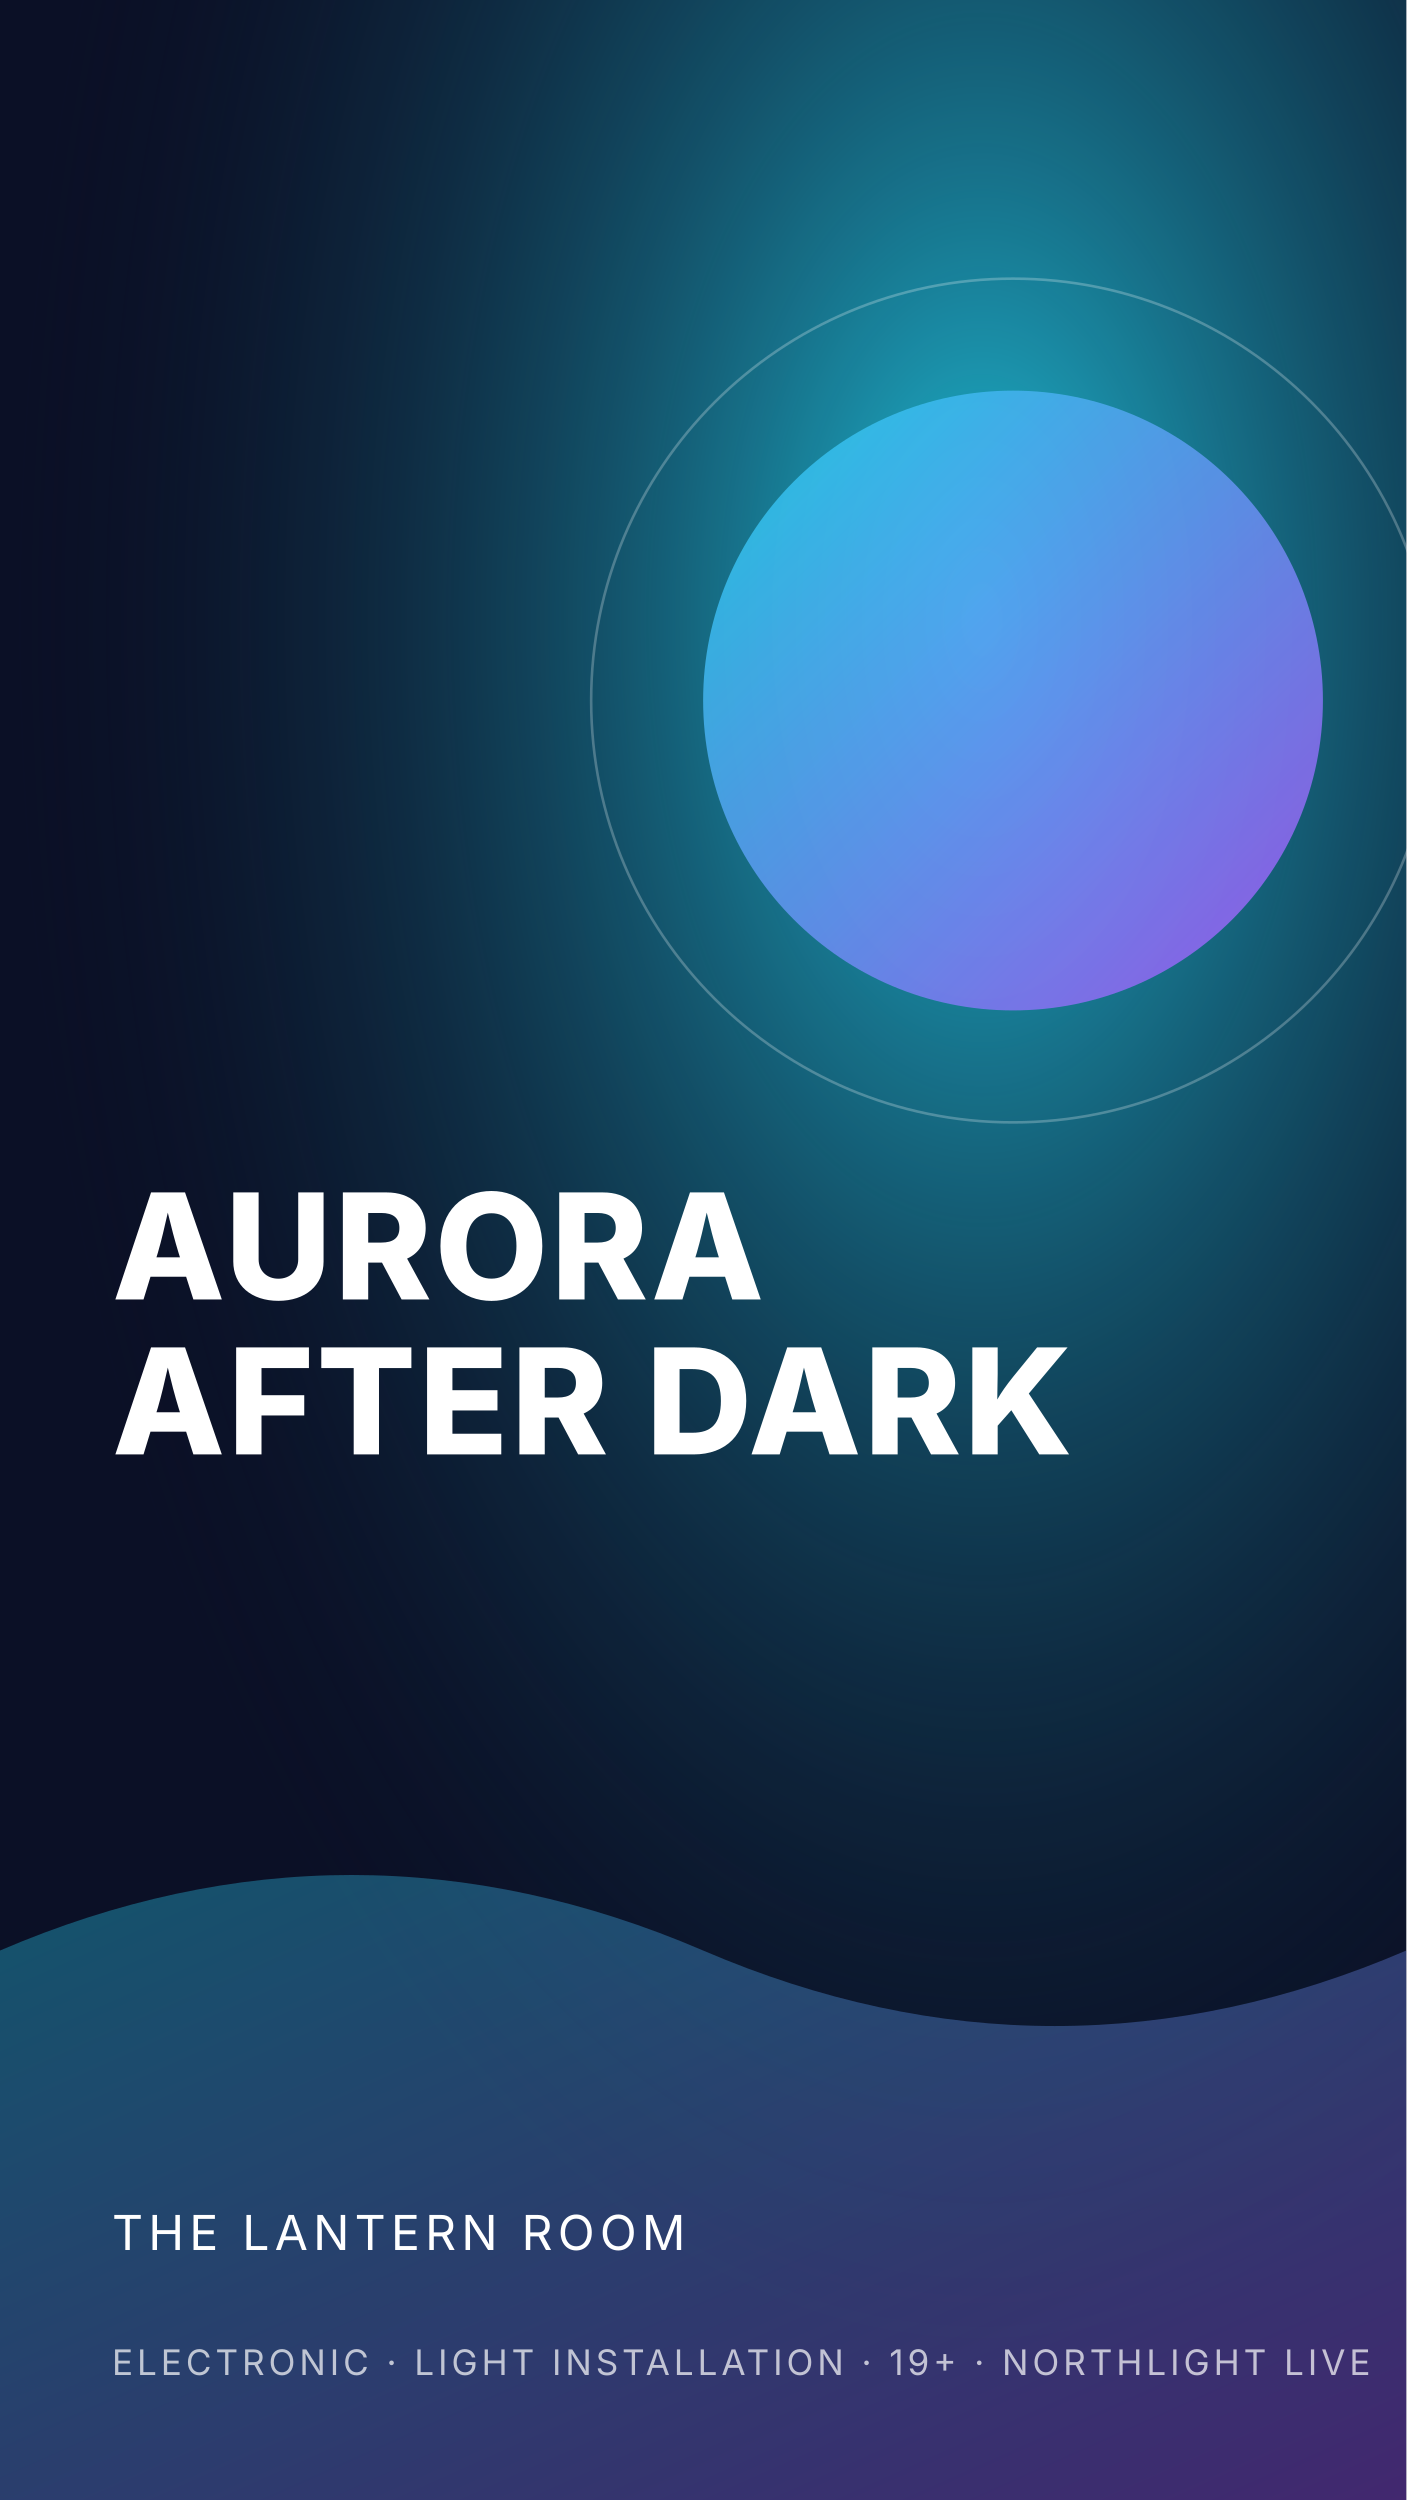
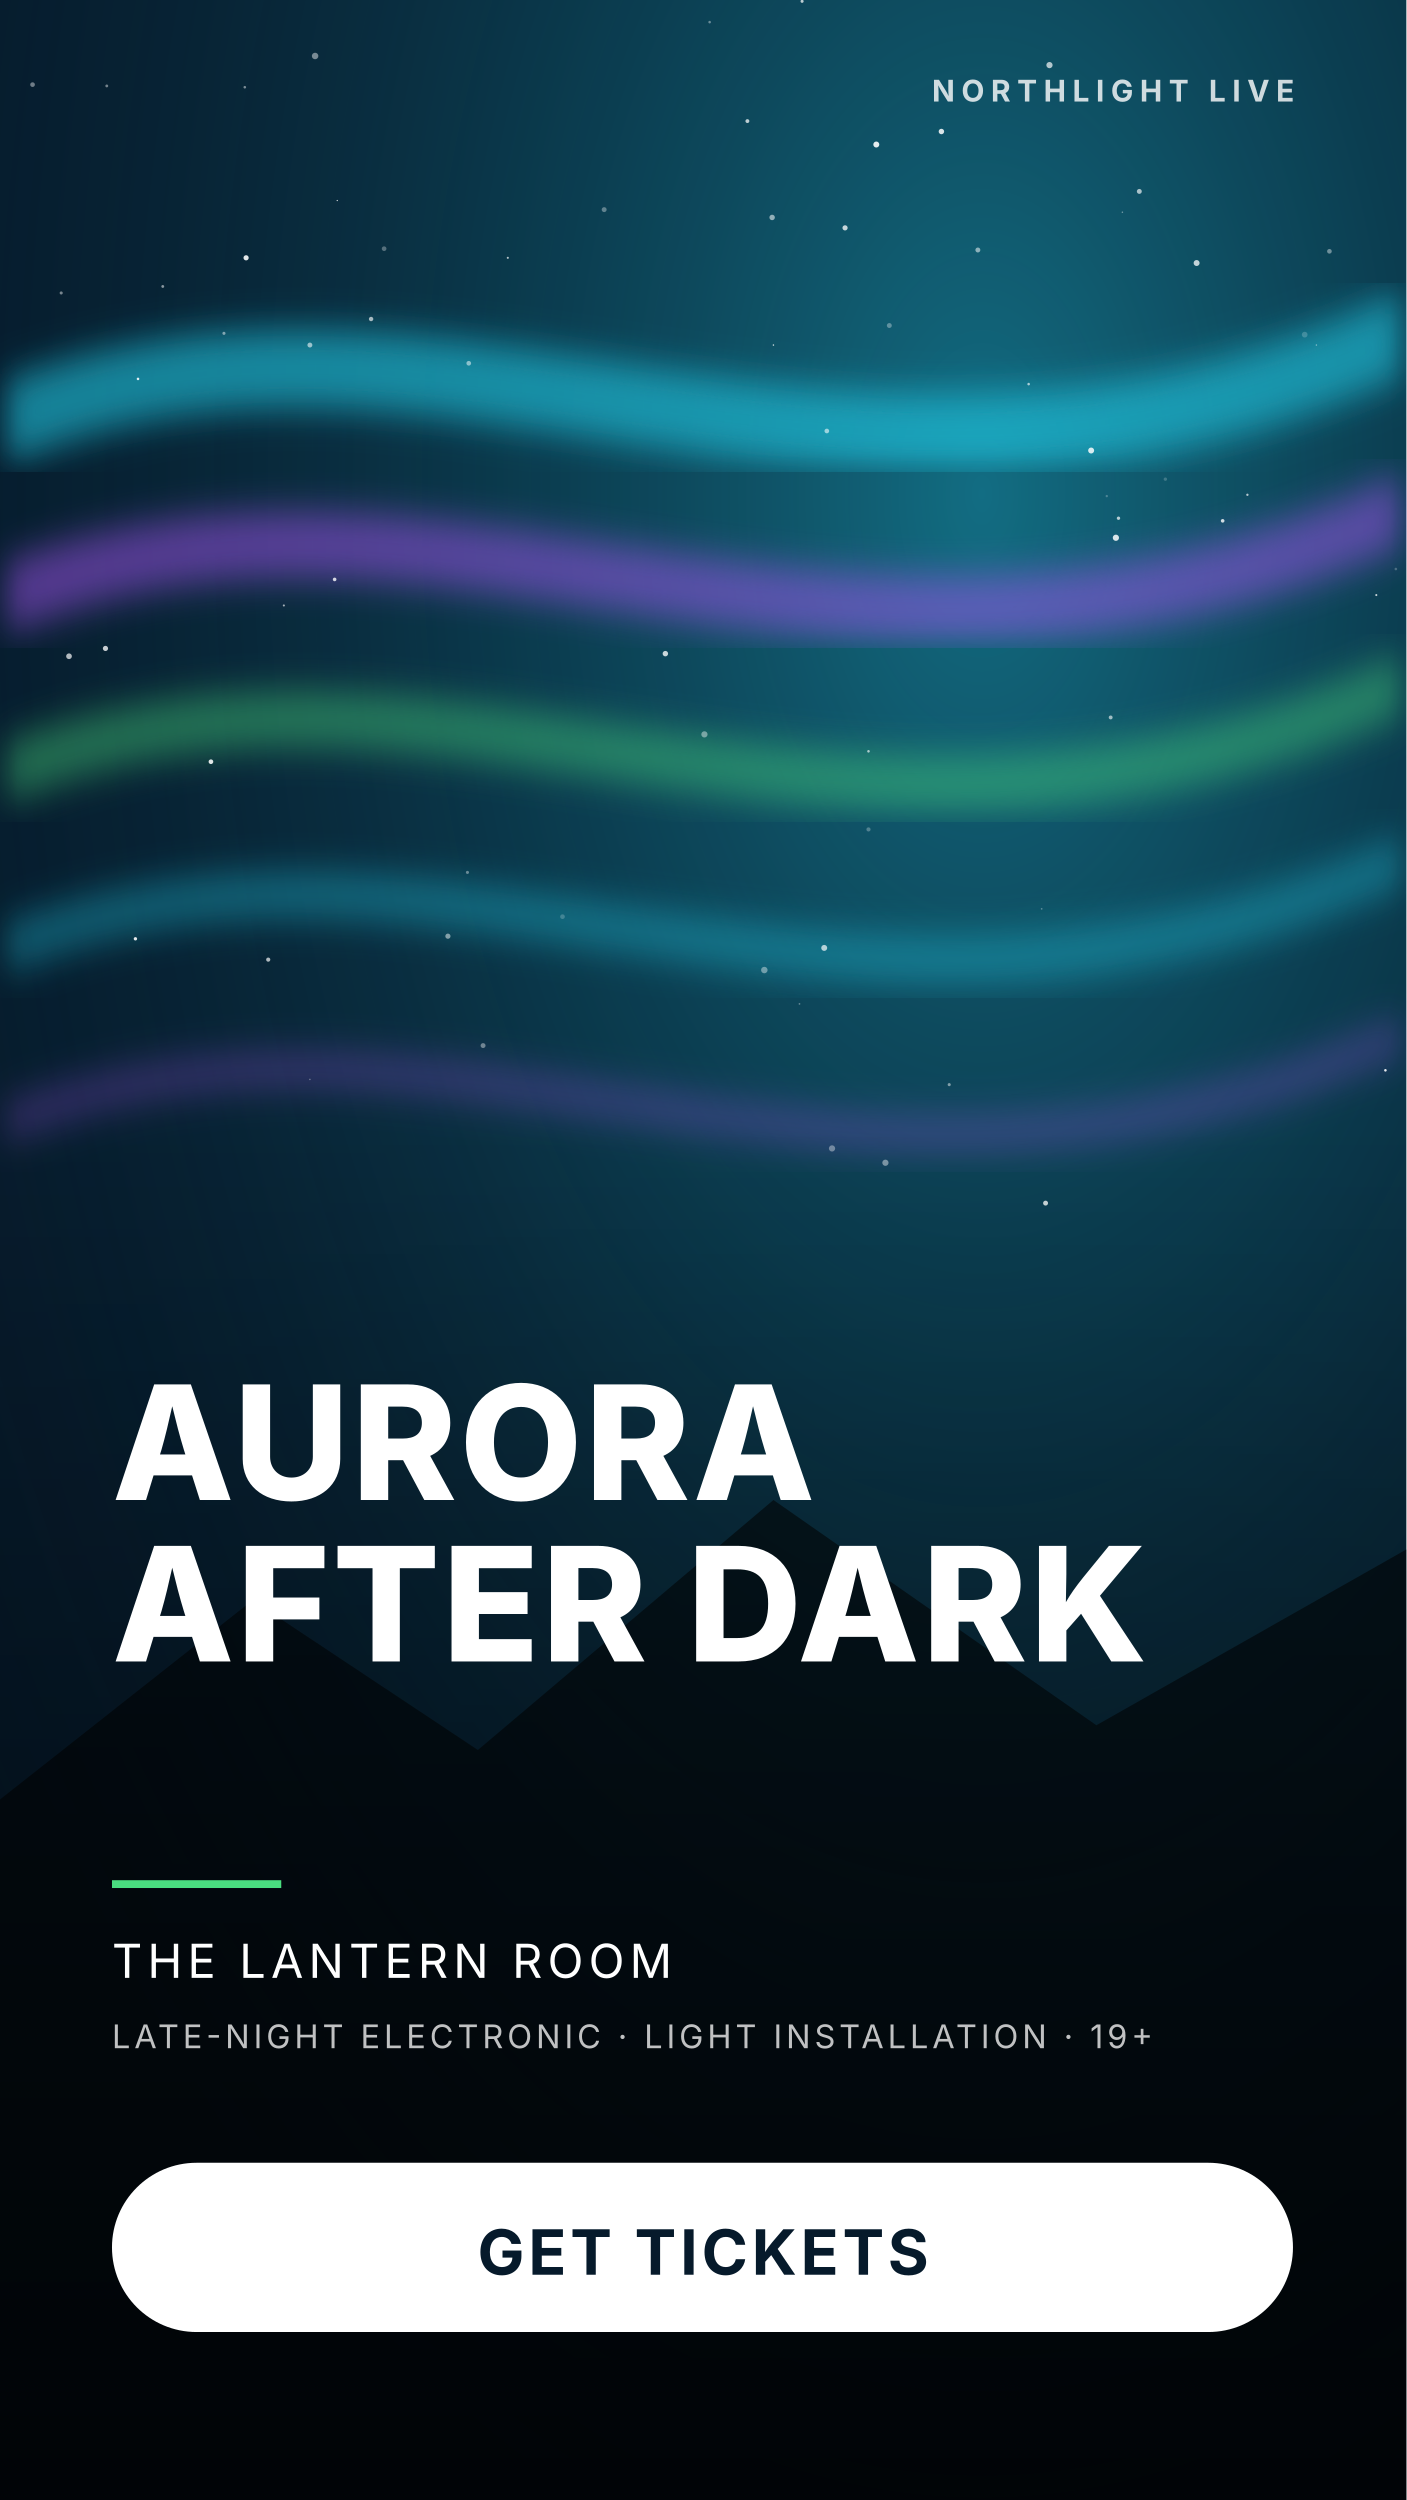
- <svg xmlns="http://www.w3.org/2000/svg" width="1080" height="1920" viewBox="0 0 1080 1920">
+ <svg xmlns="http://www.w3.org/2000/svg" width="1080" height="1920" viewBox="0 0 1080 1920" font-family="Inter, Helvetica, Arial, sans-serif">
  <defs>
    <linearGradient id="g" x1="0" y1="0" x2="1" y2="1">
      <stop offset="0" stop-color="#22d3ee" />
      <stop offset="1" stop-color="#a855f7" />
    </linearGradient>
-     <radialGradient id="r" cx=".7" cy=".25" r=".7">
-       <stop offset="0" stop-color="#22d3ee" stop-opacity=".9" />
-       <stop offset="1" stop-color="#0b1026" stop-opacity="0" />
+     <radialGradient id="r" cx=".7" cy=".2" r=".9">
+       <stop offset="0" stop-color="#22d3ee" stop-opacity=".45" />
+       <stop offset="1" stop-color="#061a2b" stop-opacity="0" />
    </radialGradient>
+     <linearGradient id="bgfill" x1="0" y1="0" x2="0" y2="1">
+       <stop offset="0" stop-color="#061a2b" />
+       <stop offset="1" stop-color="#061a2b" />
+     </linearGradient>
+     <linearGradient id="shade" x1="0" y1="0" x2="0" y2="1">
+       <stop offset=".45" stop-color="#000" stop-opacity="0" />
+       <stop offset="1" stop-color="#000" stop-opacity=".65" />
+     </linearGradient>
+     <filter id="b">
+       <feGaussianBlur stdDeviation="14" />
+     </filter>
  </defs>
-   <rect width="1080" height="1920" fill="#0b1026" />
+   <rect width="1080" height="1920" fill="#061a2b" />
  <rect width="1080" height="1920" fill="url(#r)" />
-   <circle cx="778" cy="538" r="238" fill="url(#g)" opacity=".85" />
-   <circle cx="778" cy="538" r="324" fill="none" stroke="#fff" stroke-opacity=".25" stroke-width="2" />
-   <path d="M0 1498 Q 270 1382 540 1498 T 1080 1498 V 1920 H 0 Z" fill="url(#g)" opacity=".35" />
-   <g font-family="Inter, Helvetica, Arial, sans-serif">
-     <text x="86" y="998" font-size="113" font-weight="800" fill="#fff" letter-spacing="2">AURORA</text>
-     <text x="86" y="1117" font-size="113" font-weight="800" fill="#fff" letter-spacing="2">AFTER DARK</text>
-     <text x="86" y="1728" font-size="37" fill="#fff" letter-spacing="4">THE LANTERN ROOM</text>
-     <text x="86" y="1824" font-size="27" fill="#fff" opacity=".7" letter-spacing="3">ELECTRONIC · LIGHT INSTALLATION · 19+ · NORTHLIGHT LIVE</text>
-   </g>
+   <path d="M-50 350 C 324 150, 648 490, 1130 230" fill="none" stroke="#22d3ee" stroke-width="60" stroke-linecap="round" opacity="0.55" filter="url(#b)" />
+   <path d="M-50 485 C 324 285, 648 625, 1130 365" fill="none" stroke="#a855f7" stroke-width="52" stroke-linecap="round" opacity="0.48" filter="url(#b)" />
+   <path d="M-50 619 C 324 419, 648 759, 1130 499" fill="none" stroke="#4ade80" stroke-width="44" stroke-linecap="round" opacity="0.41" filter="url(#b)" />
+   <path d="M-50 754 C 324 554, 648 894, 1130 634" fill="none" stroke="#22d3ee" stroke-width="36" stroke-linecap="round" opacity="0.34" filter="url(#b)" />
+   <path d="M-50 888 C 324 688, 648 1028, 1130 768" fill="none" stroke="#a855f7" stroke-width="28" stroke-linecap="round" opacity="0.27" filter="url(#b)" />
+   <circle cx="81" cy="498" r="2.0" fill="#fff" opacity="0.77" />
+   <circle cx="259" cy="154" r="0.5" fill="#fff" opacity="0.87" />
+   <circle cx="242" cy="43" r="2.5" fill="#fff" opacity="0.45" />
+   <circle cx="853" cy="551" r="1.5" fill="#fff" opacity="0.60" />
+   <circle cx="53" cy="504" r="2.2" fill="#fff" opacity="0.69" />
+   <circle cx="683" cy="250" r="1.9" fill="#fff" opacity="0.33" />
+   <circle cx="545" cy="17" r="1.0" fill="#fff" opacity="0.39" />
+   <circle cx="1011" cy="265" r="0.6" fill="#fff" opacity="0.46" />
+   <circle cx="850" cy="381" r="0.9" fill="#fff" opacity="0.25" />
+   <circle cx="875" cy="147" r="1.9" fill="#fff" opacity="0.65" />
+   <circle cx="729" cy="833" r="1.2" fill="#fff" opacity="0.48" />
+   <circle cx="206" cy="737" r="1.6" fill="#fff" opacity="0.68" />
+   <circle cx="295" cy="191" r="1.8" fill="#fff" opacity="0.31" />
+   <circle cx="895" cy="368" r="1.3" fill="#fff" opacity="0.20" />
+   <circle cx="800" cy="698" r="0.7" fill="#fff" opacity="0.32" />
+   <circle cx="1072" cy="437" r="1.0" fill="#fff" opacity="0.24" />
+   <circle cx="541" cy="564" r="2.4" fill="#fff" opacity="0.42" />
+   <circle cx="1021" cy="193" r="1.8" fill="#fff" opacity="0.41" />
+   <circle cx="257" cy="445" r="1.4" fill="#fff" opacity="0.80" />
+   <circle cx="673" cy="111" r="2.3" fill="#fff" opacity="0.89" />
+   <circle cx="106" cy="291" r="1.0" fill="#fff" opacity="0.88" />
+   <circle cx="649" cy="175" r="2.0" fill="#fff" opacity="0.76" />
+   <circle cx="189" cy="198" r="2.0" fill="#fff" opacity="0.88" />
+   <circle cx="639" cy="882" r="2.4" fill="#fff" opacity="0.38" />
+   <circle cx="594" cy="265" r="0.6" fill="#fff" opacity="0.81" />
+   <circle cx="680" cy="893" r="2.4" fill="#fff" opacity="0.44" />
+   <circle cx="635" cy="331" r="1.8" fill="#fff" opacity="0.57" />
+   <circle cx="616" cy="1" r="1.2" fill="#fff" opacity="0.72" />
+   <circle cx="723" cy="101" r="2.1" fill="#fff" opacity="0.84" />
+   <circle cx="432" cy="704" r="1.8" fill="#fff" opacity="0.21" />
+   <circle cx="859" cy="398" r="1.3" fill="#fff" opacity="0.70" />
+   <circle cx="47" cy="225" r="1.2" fill="#fff" opacity="0.45" />
+   <circle cx="511" cy="502" r="2.1" fill="#fff" opacity="0.78" />
+   <circle cx="172" cy="256" r="1.2" fill="#fff" opacity="0.48" />
+   <circle cx="188" cy="67" r="1.0" fill="#fff" opacity="0.47" />
+   <circle cx="633" cy="728" r="2.3" fill="#fff" opacity="0.69" />
+   <circle cx="614" cy="771" r="0.7" fill="#fff" opacity="0.36" />
+   <circle cx="667" cy="577" r="1.0" fill="#fff" opacity="0.64" />
+   <circle cx="857" cy="413" r="2.4" fill="#fff" opacity="0.84" />
+   <circle cx="238" cy="265" r="1.9" fill="#fff" opacity="0.57" />
+   <circle cx="344" cy="719" r="2.0" fill="#fff" opacity="0.49" />
+   <circle cx="1064" cy="822" r="1.0" fill="#fff" opacity="0.89" />
+   <circle cx="162" cy="585" r="1.8" fill="#fff" opacity="0.87" />
+   <circle cx="919" cy="202" r="2.3" fill="#fff" opacity="0.75" />
+   <circle cx="574" cy="93" r="1.5" fill="#fff" opacity="0.73" />
+   <circle cx="464" cy="161" r="1.9" fill="#fff" opacity="0.35" />
+   <circle cx="790" cy="295" r="1.0" fill="#fff" opacity="0.64" />
+   <circle cx="285" cy="245" r="1.7" fill="#fff" opacity="0.63" />
+   <circle cx="1002" cy="257" r="2.2" fill="#fff" opacity="0.20" />
+   <circle cx="82" cy="66" r="1.1" fill="#fff" opacity="0.44" />
+   <circle cx="587" cy="745" r="2.5" fill="#fff" opacity="0.40" />
+   <circle cx="371" cy="803" r="1.9" fill="#fff" opacity="0.40" />
+   <circle cx="360" cy="279" r="1.8" fill="#fff" opacity="0.50" />
+   <circle cx="238" cy="829" r="0.6" fill="#fff" opacity="0.38" />
+   <circle cx="667" cy="637" r="1.6" fill="#fff" opacity="0.28" />
+   <circle cx="125" cy="220" r="1.1" fill="#fff" opacity="0.53" />
+   <circle cx="1057" cy="457" r="0.8" fill="#fff" opacity="0.76" />
+   <circle cx="390" cy="198" r="0.8" fill="#fff" opacity="0.70" />
+   <circle cx="838" cy="346" r="2.3" fill="#fff" opacity="0.83" />
+   <circle cx="806" cy="50" r="2.4" fill="#fff" opacity="0.68" />
+   <circle cx="25" cy="65" r="1.8" fill="#fff" opacity="0.42" />
+   <circle cx="751" cy="192" r="1.9" fill="#fff" opacity="0.52" />
+   <circle cx="803" cy="924" r="1.9" fill="#fff" opacity="0.79" />
+   <circle cx="862" cy="163" r="0.6" fill="#fff" opacity="0.42" />
+   <circle cx="104" cy="721" r="1.3" fill="#fff" opacity="0.89" />
+   <circle cx="958" cy="380" r="0.9" fill="#fff" opacity="0.69" />
+   <circle cx="359" cy="670" r="1.2" fill="#fff" opacity="0.39" />
+   <circle cx="593" cy="167" r="2.1" fill="#fff" opacity="0.55" />
+   <circle cx="218" cy="465" r="0.8" fill="#fff" opacity="0.63" />
+   <circle cx="939" cy="400" r="1.4" fill="#fff" opacity="0.80" />
+   <path d="M0 1382 L 194 1229 L 367 1344 L 594 1152 L 842 1325 L 1080 1190 V 1920 H 0 Z" fill="#000" opacity=".55" />
+   <rect width="1080" height="1920" fill="url(#shade)" />
+   <text x="86" y="1152" font-size="122" font-weight="800" fill="#fff" letter-spacing="2">AURORA</text>
+   <text x="86" y="1276" font-size="122" font-weight="800" fill="#fff" letter-spacing="2">AFTER DARK</text>
+   <rect x="86" y="1444" width="130" height="6" fill="#4ade80" />
+   <text x="86" y="1519" font-size="36" fill="#fff" letter-spacing="4">THE LANTERN ROOM</text>
+   <text x="86" y="1573" font-size="25" fill="#fff" opacity=".75" letter-spacing="3">LATE-NIGHT ELECTRONIC · LIGHT INSTALLATION · 19+</text>
+   <rect x="86" y="1661" width="907" height="130" rx="65" fill="#fff" />
+   <text x="540" y="1747" text-anchor="middle" font-size="48" font-weight="700" fill="#061a2b" letter-spacing="3">GET TICKETS</text>
+   <text x="994" y="78" text-anchor="end" font-size="23" font-weight="700" fill="#fff" opacity=".8" letter-spacing="5">NORTHLIGHT LIVE</text>
</svg>
